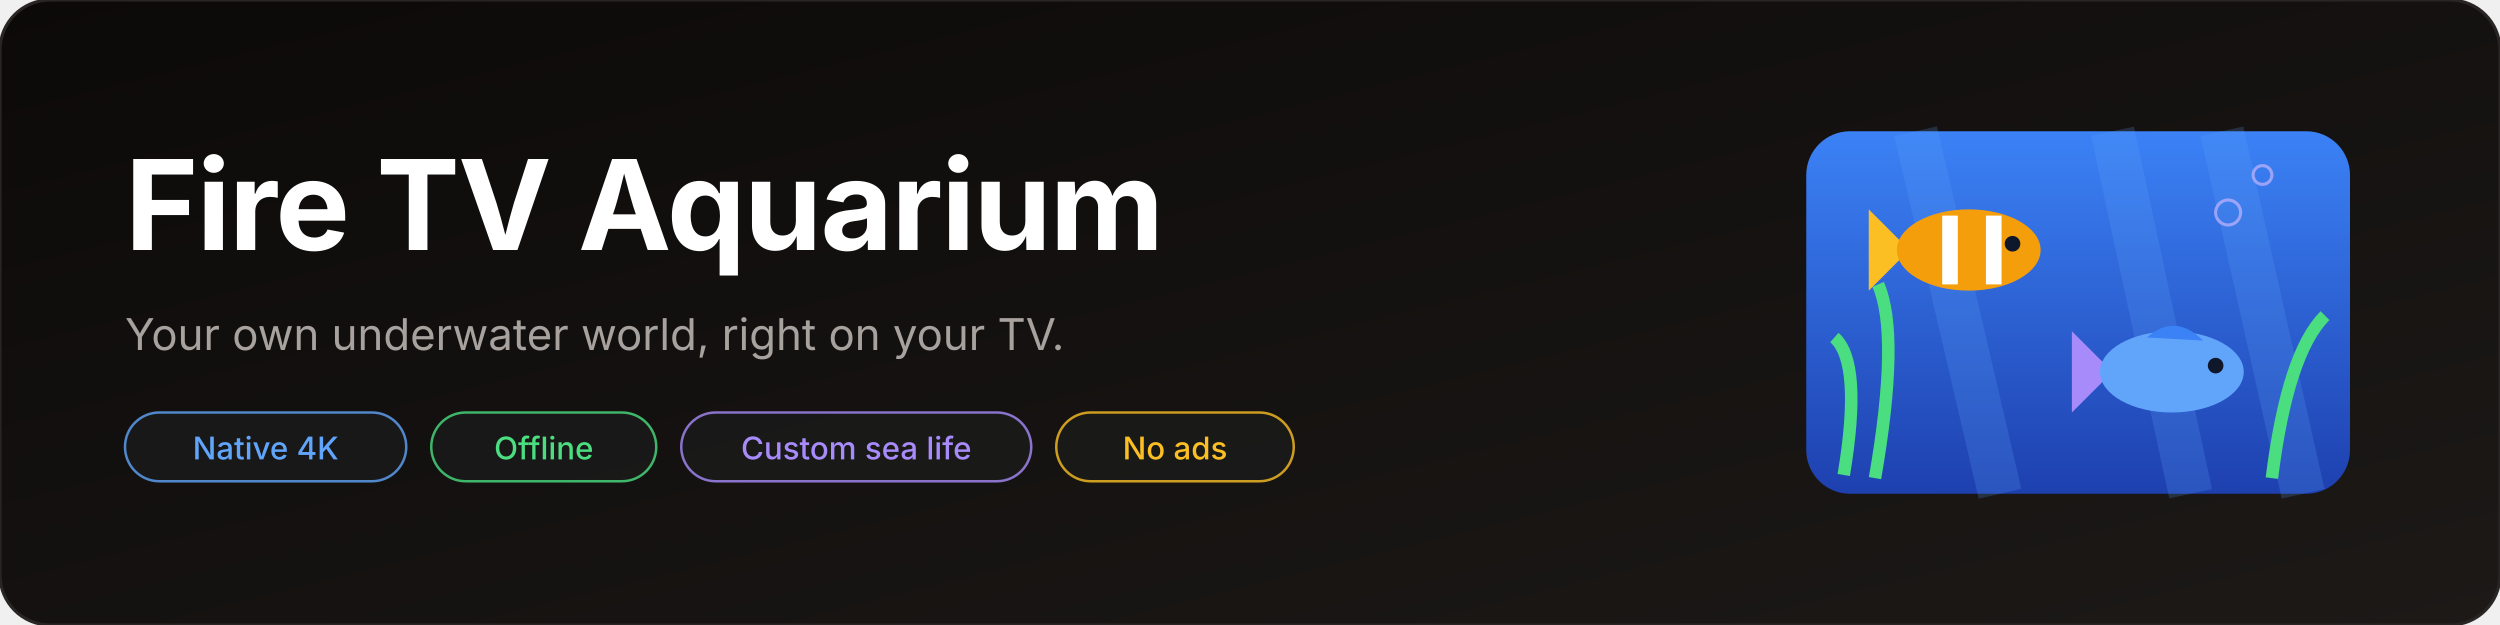
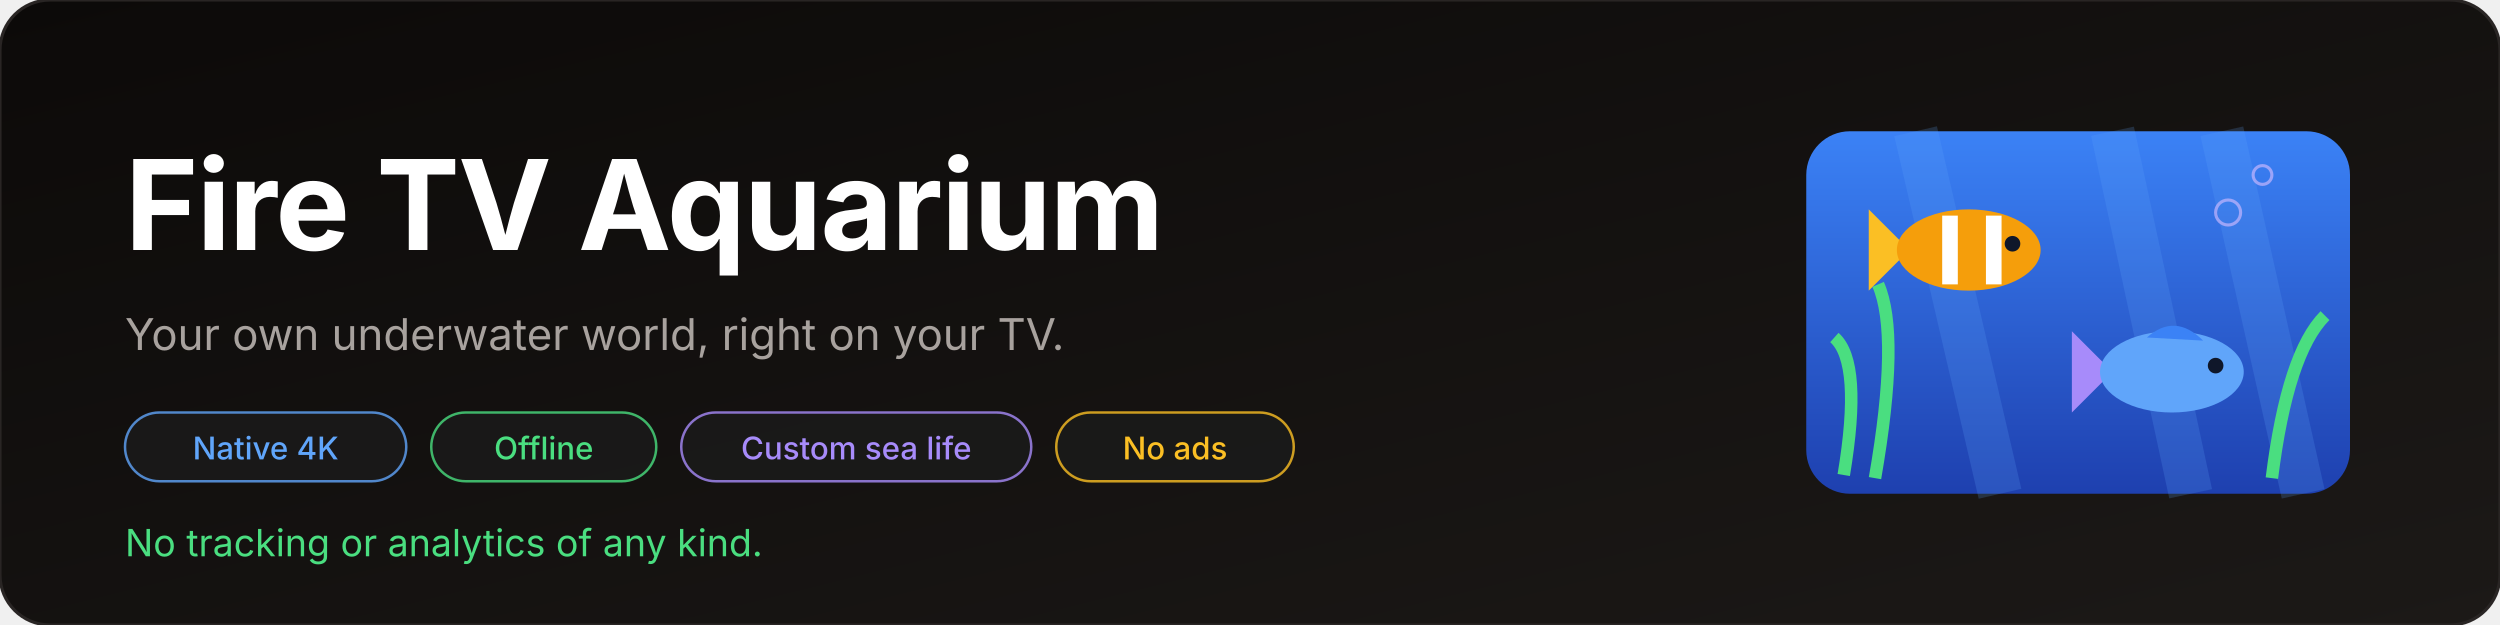
<svg xmlns="http://www.w3.org/2000/svg" viewBox="0 0 800 200" role="img" aria-labelledby="title description">
  <defs>
    <linearGradient id="background" x2="1" y2="1">
      <stop stop-color="#0c0a09" />
      <stop offset="1" stop-color="#1c1917" />
    </linearGradient>
    <linearGradient id="water" x2="0" y2="1">
      <stop stop-color="#3b82f6" />
      <stop offset="1" stop-color="#1e40af" />
    </linearGradient>
  </defs>
  <rect width="800" height="200" rx="16" fill="url(#background)" stroke="#292524" />
  <g font-family="system-ui, -apple-system, 'Segoe UI', sans-serif">
    <text x="40" y="80" font-size="40" font-weight="700" letter-spacing="-.5" fill="#fff">Fire TV Aquarium</text>
    <text x="40" y="112" font-size="14" fill="#a8a29e">Your own underwater world, right on your TV.</text>
    <g transform="translate(40 132)">
      <rect width="90" height="22" rx="11" fill="#1a1a1a" stroke="#60a5fa" stroke-width=".8" opacity="0.8" />
      <text x="45.0" y="15" font-size="10" font-weight="500" text-anchor="middle" fill="#60a5fa">Native 4K</text>
    </g>
    <g transform="translate(138 132)">
      <rect width="72" height="22" rx="11" fill="#1a1a1a" stroke="#4ade80" stroke-width=".8" opacity="0.8" />
      <text x="36.0" y="15" font-size="10" font-weight="500" text-anchor="middle" fill="#4ade80">Offline</text>
    </g>
    <g transform="translate(218 132)">
      <rect width="112" height="22" rx="11" fill="#1a1a1a" stroke="#a78bfa" stroke-width=".8" opacity="0.8" />
      <text x="56.0" y="15" font-size="10" font-weight="500" text-anchor="middle" fill="#a78bfa">Custom sea life</text>
    </g>
    <g transform="translate(338 132)">
      <rect width="76" height="22" rx="11" fill="#1a1a1a" stroke="#fbbf24" stroke-width=".8" opacity="0.8" />
      <text x="38.0" y="15" font-size="10" font-weight="500" text-anchor="middle" fill="#fbbf24">No ads</text>
    </g>
+     <text x="40" y="178" font-size="12" fill="#4ade80">No tracking or analytics of any kind.</text>
  </g>
  <g transform="translate(578 42)">
    <rect width="174" height="116" rx="14" fill="url(#water)" />
    <path d="M35 0 L62 116 M98 0 L123 116 M133 0 L159 116" stroke="#60a5fa" stroke-width="14" opacity=".2" />
    <path d="M12 110 Q18 74 9 66 M22 111 Q30 65 23 49 M149 111 Q154 71 166 59" fill="none" stroke="#4ade80" stroke-width="4" />
    <g transform="translate(52 38)">
      <path d="M-19 0 L-32 -13 L-32 13 Z" fill="#fbbf24" />
      <ellipse rx="23" ry="13" fill="#f59e0b" />
      <path d="M-6 -11 L-6 11 M8 -11 L8 11" stroke="#fff" stroke-width="5" />
      <circle cx="14" cy="-2" r="2.5" fill="#0f172a" />
    </g>
    <g transform="translate(117 77)">
      <path d="M-19 0 L-32 -13 L-32 13 Z" fill="#a78bfa" />
      <ellipse rx="23" ry="13" fill="#60a5fa" />
      <path d="M-8 -11 Q1 -19 10 -10" fill="#3b82f6" />
      <circle cx="14" cy="-2" r="2.5" fill="#0f172a" />
    </g>
    <circle cx="135" cy="26" r="4" fill="none" stroke="#c4b5fd" opacity=".7" />
    <circle cx="146" cy="14" r="3" fill="none" stroke="#c4b5fd" opacity=".7" />
  </g>
</svg>
